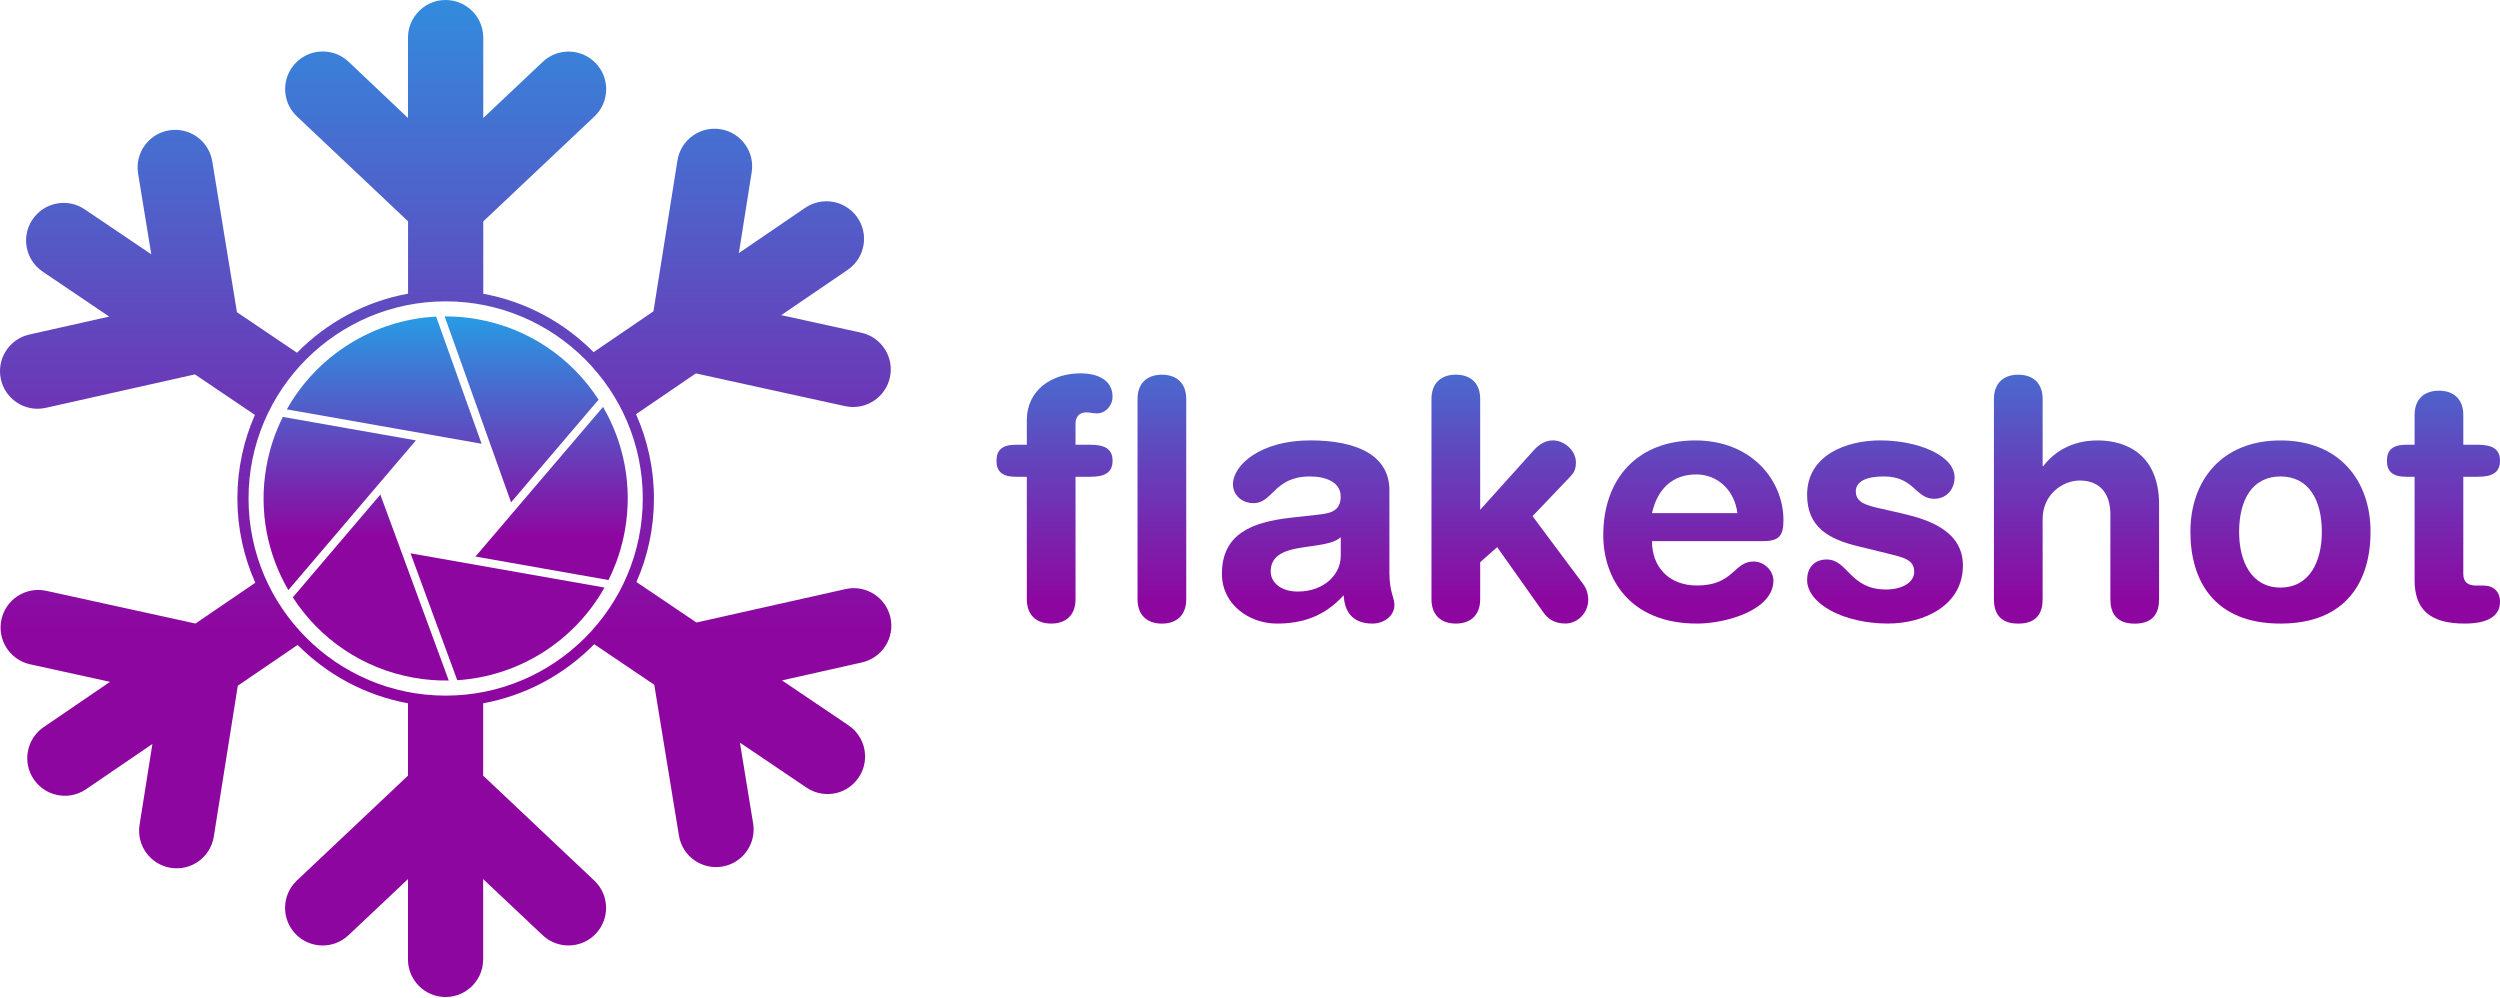
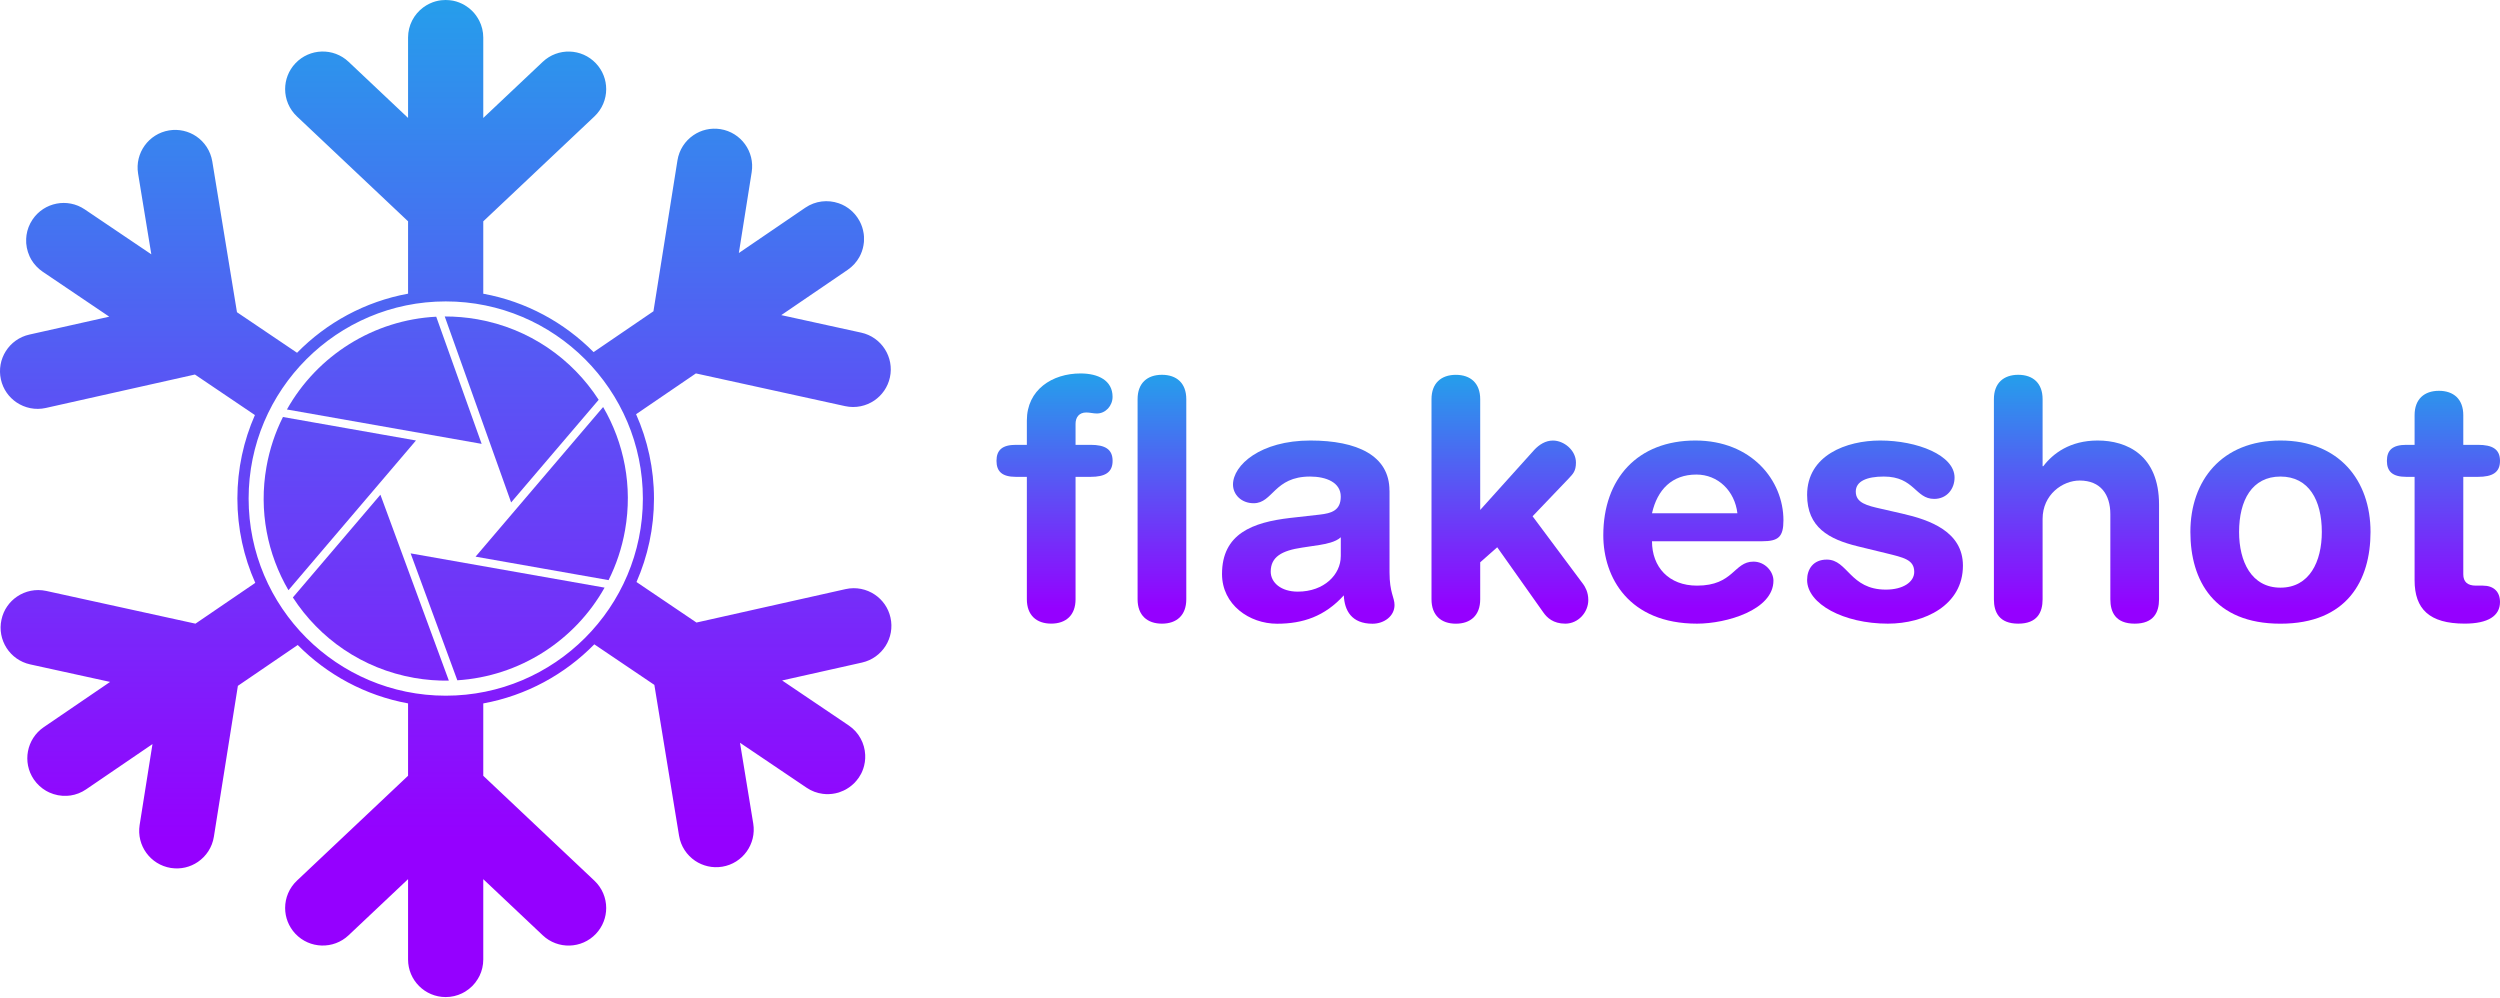
- <svg xmlns="http://www.w3.org/2000/svg" width="707.21" height="282.04" version="1.1" viewBox="0 0 707.21 282.04" xml:space="preserve">
+ <svg xmlns="http://www.w3.org/2000/svg" width="740.27" height="295.24" version="1.1" viewBox="0 0 740.27 295.24" xml:space="preserve">
  <style type="text/css">
	.st0{fill:url(#SVGID_1_);}
- 	.st1{fill:url(#SVGID_00000146459139814528133300000005772307298581726603_);}
- 	.st2{fill:url(#SVGID_00000077322379648032737000000015425357847657828016_);}
- 	.st3{fill:url(#SVGID_00000000181814979641445660000002742013566650414754_);}
- 	.st4{fill:url(#SVGID_00000121979973032075148510000011680507769051515045_);}
- 	.st5{fill:url(#SVGID_00000177480612831982752680000011677642178695288708_);}
- 	.st6{fill:url(#SVGID_00000005982093433054961190000011808399872792509830_);}
- 	.st7{fill:url(#SVGID_00000179606581490476273740000015285396814722531473_);}
- 	.st8{fill:url(#SVGID_00000156545832368085406780000011375999575895095213_);}
- 	.st9{fill:url(#SVGID_00000126298550515111219080000001437862759087450022_);}
- 	.st10{fill:url(#SVGID_00000162331048166341834470000006521801778105136828_);}
- 	.st11{fill:url(#SVGID_00000021102481914474009530000011674059208963220115_);}
- 	.st12{fill:url(#SVGID_00000125572014932956234750000011409132778736918719_);}
- 	.st13{fill:url(#SVGID_00000043438704015414015690000001659609332021545654_);}
- 	.st14{fill:url(#SVGID_00000074443981428314819340000016450459215939327632_);}
- 	.st15{fill:url(#SVGID_00000144307406564220744300000003226843522902480769_);}
+ 	.st1{fill:url(#SVGID_00000174587969220787346450000007784116948124234630_);}
+ 	.st2{fill:url(#SVGID_00000059306101236576278270000008780726096218313352_);}
+ 	.st3{fill:url(#SVGID_00000002345782926031184270000009029232511775405473_);}
+ 	.st4{fill:url(#SVGID_00000037683132122439636520000002803783118974807202_);}
+ 	.st5{fill:url(#SVGID_00000075868136370730371470000003846224628731254462_);}
+ 	.st6{fill:url(#SVGID_00000099638301165385335400000014622363466223353272_);}
+ 	.st7{fill:url(#SVGID_00000132086411752855026100000004039829673280741277_);}
+ 	.st8{fill:url(#SVGID_00000128464150078914731530000014800418913222808199_);}
+ 	.st9{fill:url(#SVGID_00000016758023788058054600000003799833057427459732_);}
+ 	.st10{fill:url(#SVGID_00000131355836164259148240000007445431631011805848_);}
+ 	.st11{fill:url(#SVGID_00000096033325954281267340000000116030311030941857_);}
+ 	.st12{fill:url(#SVGID_00000008114114524405272400000007898896160214514058_);}
+ 	.st13{fill:url(#SVGID_00000118387224217342486320000015066486896436225714_);}
+ 	.st14{fill:url(#SVGID_00000127032310990559990740000015785041585654854804_);}
+ 	.st15{fill:url(#SVGID_00000177477010167139734240000010728987177860960936_);}
</style>
-   <g transform="translate(-246.4 -358.99)">
-     <linearGradient id="SVGID_1_" x1="544.7" x2="544.7" y1="529.35" y2="425.18" gradientUnits="userSpaceOnUse">
-       <stop stop-color="#8E06A0" offset="0" />
+   <g transform="translate(-229.86 -352.37)">
+     <linearGradient id="SVGID_1_" x1="542.12" x2="542.12" y1="532.71" y2="459.85" gradientUnits="userSpaceOnUse">
+       <stop stop-color="#9500FF" offset="0" />
      <stop stop-color="#1FA7EA" offset="1" />
    </linearGradient>
-     <path class="st0" d="m553.66 475.65c1.04 0 1.98 0.28 3.02 0.28 2.45 0 4.44-2.17 4.44-4.72 0-4.62-4.06-6.61-9.06-6.61-8.02 0-15.19 4.62-15.19 13.31v6.89h-3.11c-3.87 0-5.47 1.51-5.47 4.53s1.6 4.53 5.47 4.53h3.11v34.64c0 4.53 2.74 6.89 6.89 6.89s6.89-2.36 6.89-6.89v-34.64h4.25c4.06 0 6.23-1.23 6.23-4.53s-2.17-4.53-6.23-4.53h-4.25v-5.95c-0.01-1.88 1.03-3.2 3.01-3.2z" fill="url(#SVGID_1_)" />
-     <linearGradient id="SVGID_00000104668627363105419290000010154498557855197631_" x1="575.08" x2="575.08" y1="529.35" y2="425.18" gradientUnits="userSpaceOnUse">
-       <stop stop-color="#8E06A0" offset="0" />
+     <path class="st0" d="m551.5 474.51c1.09 0 2.07 0.3 3.16 0.3 2.57 0 4.64-2.27 4.64-4.94 0-4.84-4.25-6.92-9.48-6.92-8.4 0-15.9 4.84-15.9 13.93v7.21h-3.26c-4.05 0-5.73 1.58-5.73 4.74s1.68 4.74 5.73 4.74h3.26v36.25c0 4.74 2.86 7.21 7.21 7.21s7.21-2.47 7.21-7.21v-36.25h4.45c4.25 0 6.52-1.28 6.52-4.74s-2.27-4.74-6.52-4.74h-4.45v-6.22c0-1.97 1.09-3.36 3.16-3.36z" fill="url(#SVGID_1_)" />
+     <linearGradient id="SVGID_00000033355409298150157500000012137553601213275017_" x1="573.92" x2="573.92" y1="532.71" y2="459.85" gradientUnits="userSpaceOnUse">
+       <stop stop-color="#9500FF" offset="0" />
      <stop stop-color="#1FA7EA" offset="1" />
    </linearGradient>
-     <path d="m575.08 464.99c-4.15 0-6.89 2.36-6.89 6.89v56.63c0 4.53 2.74 6.89 6.89 6.89s6.89-2.36 6.89-6.89v-56.63c0-4.53-2.73-6.89-6.89-6.89z" fill="url(#SVGID_00000104668627363105419290000010154498557855197631_)" />
-     <linearGradient id="SVGID_00000175296319162183618640000017269585334665426850_" x1="616.47" x2="616.47" y1="529.35" y2="425.18" gradientUnits="userSpaceOnUse">
-       <stop stop-color="#8E06A0" offset="0" />
+     <path d="m573.92 463.35c-4.35 0-7.21 2.47-7.21 7.21v59.27c0 4.74 2.86 7.21 7.21 7.21s7.21-2.47 7.21-7.21v-59.27c0-4.74-2.86-7.21-7.21-7.21z" fill="url(#SVGID_00000033355409298150157500000012137553601213275017_)" />
+     <linearGradient id="SVGID_00000059297368733727118630000002366910674529309099_" x1="617.24" x2="617.24" y1="532.71" y2="459.85" gradientUnits="userSpaceOnUse">
+       <stop stop-color="#9500FF" offset="0" />
      <stop stop-color="#1FA7EA" offset="1" />
    </linearGradient>
-     <path d="m639.45 497.73c0-9.91-9.15-14.16-22.37-14.16-14.16 0-21.9 6.98-21.9 12.46 0 2.83 2.36 5.29 5.85 5.29 5.47 0 5.76-7.55 15.95-7.55 4.62 0 8.68 1.7 8.68 5.66s-2.64 4.72-5.95 5.1l-8.4 0.94c-10.57 1.23-19.25 4.44-19.25 15.86 0 8.68 7.74 14.06 15.57 14.06 7.27 0 13.5-2.08 18.88-8.02 0.19 4.25 2.17 8.02 8.12 8.02 3.3 0 6.23-2.17 6.23-5.29 0-2.17-1.42-3.49-1.42-9.25v-23.12zm-13.78 18.6c0 5.1-4.62 10-12.17 10-4.72 0-7.64-2.55-7.64-5.66 0-4.15 3.11-5.95 8.87-6.79l5-0.75c1.6-0.28 4.44-0.75 5.95-2.17v5.37z" fill="url(#SVGID_00000175296319162183618640000017269585334665426850_)" />
-     <linearGradient id="SVGID_00000019654380214551676660000016796901978784720028_" x1="673.52" x2="673.52" y1="529.35" y2="425.18" gradientUnits="userSpaceOnUse">
-       <stop stop-color="#8E06A0" offset="0" />
+     <path d="m641.29 497.63c0-10.37-9.58-14.82-23.41-14.82-14.82 0-22.92 7.31-22.92 13.04 0 2.96 2.47 5.53 6.12 5.53 5.73 0 6.03-7.9 16.7-7.9 4.84 0 9.09 1.78 9.09 5.93s-2.77 4.94-6.22 5.34l-8.79 0.99c-11.06 1.29-20.15 4.64-20.15 16.6 0 9.09 8.1 14.72 16.3 14.72 7.61 0 14.13-2.17 19.76-8.4 0.2 4.45 2.27 8.4 8.5 8.4 3.46 0 6.52-2.27 6.52-5.53 0-2.27-1.48-3.65-1.48-9.68v-24.22zm-14.42 19.46c0 5.34-4.84 10.47-12.74 10.47-4.94 0-8-2.67-8-5.93 0-4.35 3.26-6.22 9.29-7.11l5.24-0.79c1.68-0.3 4.64-0.79 6.22-2.27v5.63z" fill="url(#SVGID_00000059297368733727118630000002366910674529309099_)" />
+     <linearGradient id="SVGID_00000130645064580814326300000001897212363596037807_" x1="676.95" x2="676.95" y1="532.71" y2="459.85" gradientUnits="userSpaceOnUse">
+       <stop stop-color="#9500FF" offset="0" />
      <stop stop-color="#1FA7EA" offset="1" />
    </linearGradient>
-     <path d="m679.93 505 10.19-10.67c1.23-1.32 2.08-2.08 2.08-4.53 0-3.49-3.4-6.23-6.51-6.23-2.08 0-3.87 1.13-5.28 2.64l-15.29 16.99v-31.33c0-4.53-2.74-6.89-6.89-6.89s-6.89 2.36-6.89 6.89v56.63c0 4.53 2.74 6.89 6.89 6.89s6.89-2.36 6.89-6.89v-10.48l4.81-4.25 13.02 18.4c1.04 1.51 2.83 3.21 6.23 3.21 3.68 0 6.51-3.21 6.51-6.7 0-2.27-0.94-3.78-1.42-4.44z" fill="url(#SVGID_00000019654380214551676660000016796901978784720028_)" />
-     <linearGradient id="SVGID_00000000201224153794007810000013579074715485245629_" x1="725.42" x2="725.42" y1="529.35" y2="425.18" gradientUnits="userSpaceOnUse">
-       <stop stop-color="#8E06A0" offset="0" />
+     <path d="m683.67 505.24 10.67-11.16c1.28-1.38 2.17-2.17 2.17-4.74 0-3.66-3.56-6.52-6.82-6.52-2.17 0-4.05 1.19-5.53 2.77l-16 17.78v-32.8c0-4.74-2.87-7.21-7.21-7.21-4.35 0-7.21 2.47-7.21 7.21v59.27c0 4.74 2.86 7.21 7.21 7.21s7.21-2.47 7.21-7.21v-10.97l5.04-4.45 13.63 19.26c1.09 1.58 2.96 3.36 6.52 3.36 3.85 0 6.82-3.36 6.82-7.01 0-2.37-0.99-3.95-1.48-4.64z" fill="url(#SVGID_00000130645064580814326300000001897212363596037807_)" />
+     <linearGradient id="SVGID_00000173868235186743411470000014457216453157340844_" x1="731.28" x2="731.28" y1="532.71" y2="459.85" gradientUnits="userSpaceOnUse">
+       <stop stop-color="#9500FF" offset="0" />
      <stop stop-color="#1FA7EA" offset="1" />
    </linearGradient>
-     <path d="m725.99 483.58c-16.33 0-26.05 10.76-26.05 26.8 0 11.99 7.27 25.01 26.52 25.01 8.3 0 21.61-3.87 21.61-12.18 0-2.55-2.36-5.38-5.66-5.38-5.57 0-5.57 6.79-15.95 6.79-8.02 0-12.74-5.29-12.74-12.55h31.15c4.62 0 6.04-1.23 6.04-5.95-0.01-11.31-9.07-22.54-24.92-22.54zm-12.27 20.57c1.51-6.7 5.66-10.95 12.55-10.95 6.13 0 10.85 4.62 11.61 10.95z" fill="url(#SVGID_00000000201224153794007810000013579074715485245629_)" />
-     <linearGradient id="SVGID_00000011010382465752661130000009160729649630856084_" x1="779.64" x2="779.64" y1="529.35" y2="425.18" gradientUnits="userSpaceOnUse">
-       <stop stop-color="#8E06A0" offset="0" />
+     <path d="m731.87 482.81c-17.09 0-27.26 11.26-27.26 28.05 0 12.55 7.61 26.18 27.76 26.18 8.69 0 22.62-4.05 22.62-12.74 0-2.67-2.47-5.63-5.93-5.63-5.83 0-5.83 7.11-16.69 7.11-8.4 0-13.34-5.53-13.34-13.14h32.6c4.84 0 6.32-1.28 6.32-6.22 0-11.85-9.49-23.61-26.08-23.61zm-12.84 21.54c1.58-7.01 5.93-11.46 13.14-11.46 6.42 0 11.36 4.84 12.15 11.46z" fill="url(#SVGID_00000173868235186743411470000014457216453157340844_)" />
+     <linearGradient id="SVGID_00000077309984930821250830000007040230552437020545_" x1="788.02" x2="788.02" y1="532.71" y2="459.85" gradientUnits="userSpaceOnUse">
+       <stop stop-color="#9500FF" offset="0" />
      <stop stop-color="#1FA7EA" offset="1" />
    </linearGradient>
-     <path d="m784.5 504.25-5.76-1.32c-4.25-0.94-7.36-1.7-7.36-4.91 0-2.93 3.11-4.25 7.93-4.25 8.68 0 8.87 6.32 14.25 6.32 3.59 0 5.76-2.83 5.76-6.04 0-6.32-10.57-10.48-21.05-10.48-9.53 0-20.67 4.15-20.67 15.38 0 9.25 6.23 12.55 14.25 14.53l8.12 1.98c4.91 1.23 7.93 1.79 7.93 5.29 0 2.83-3.11 5-8.02 5-10.19 0-10.76-8.49-16.71-8.49-3.87 0-5.57 2.74-5.57 5.76 0 6.79 10.38 12.36 22.84 12.36 10.38 0 21.24-5.19 21.24-16.42-0.01-9.62-9.35-12.92-17.18-14.71z" fill="url(#SVGID_00000011010382465752661130000009160729649630856084_)" />
-     <linearGradient id="SVGID_00000038407662118845032410000015675653966503787186_" x1="833.8" x2="833.8" y1="529.35" y2="425.18" gradientUnits="userSpaceOnUse">
-       <stop stop-color="#8E06A0" offset="0" />
+     <path d="m793.11 504.45-6.03-1.38c-4.45-0.99-7.71-1.78-7.71-5.14 0-3.06 3.26-4.45 8.3-4.45 9.09 0 9.29 6.62 14.92 6.62 3.75 0 6.03-2.96 6.03-6.32 0-6.62-11.06-10.97-22.03-10.97-9.98 0-21.63 4.35-21.63 16.1 0 9.68 6.52 13.14 14.92 15.21l8.5 2.07c5.14 1.28 8.3 1.88 8.3 5.53 0 2.96-3.26 5.24-8.4 5.24-10.67 0-11.26-8.89-17.49-8.89-4.05 0-5.83 2.87-5.83 6.03 0 7.11 10.87 12.94 23.91 12.94 10.87 0 22.23-5.43 22.23-17.19-0.01-10.07-9.79-13.53-17.99-15.4z" fill="url(#SVGID_00000077309984930821250830000007040230552437020545_)" />
+     <linearGradient id="SVGID_00000060714676967298509020000017803063261009192099_" x1="844.72" x2="844.72" y1="532.71" y2="459.85" gradientUnits="userSpaceOnUse">
+       <stop stop-color="#9500FF" offset="0" />
      <stop stop-color="#1FA7EA" offset="1" />
    </linearGradient>
-     <path d="m839.8 483.58c-7.83 0-12.65 3.68-15.38 7.27h-0.19v-18.97c0-4.53-2.74-6.89-6.89-6.89s-6.89 2.36-6.89 6.89v56.63c0 3.68 1.51 6.89 6.89 6.89s6.89-3.21 6.89-6.89v-22.74c0-6.89 5.66-10.85 10.48-10.85 5.95 0 8.68 3.96 8.68 9.53v24.07c0 3.68 1.51 6.89 6.89 6.89s6.89-3.21 6.89-6.89v-26.8c-0.01-13.99-9.07-18.14-17.37-18.14z" fill="url(#SVGID_00000038407662118845032410000015675653966503787186_)" />
-     <linearGradient id="SVGID_00000000219904830201359980000001636907613318014851_" x1="891.51" x2="891.51" y1="529.35" y2="425.18" gradientUnits="userSpaceOnUse">
-       <stop stop-color="#8E06A0" offset="0" />
+     <path d="m850.99 482.81c-8.2 0-13.24 3.85-16.1 7.61h-0.2v-19.86c0-4.74-2.86-7.21-7.21-7.21s-7.21 2.47-7.21 7.21v59.27c0 3.85 1.58 7.21 7.21 7.21s7.21-3.36 7.21-7.21v-23.81c0-7.21 5.93-11.36 10.97-11.36 6.22 0 9.09 4.15 9.09 9.98v25.19c0 3.85 1.58 7.21 7.21 7.21s7.21-3.36 7.21-7.21v-28.05c0-14.62-9.48-18.97-18.18-18.97z" fill="url(#SVGID_00000060714676967298509020000017803063261009192099_)" />
+     <linearGradient id="SVGID_00000058555904110752010460000006134160137745780645_" x1="905.12" x2="905.12" y1="532.71" y2="459.85" gradientUnits="userSpaceOnUse">
+       <stop stop-color="#9500FF" offset="0" />
      <stop stop-color="#1FA7EA" offset="1" />
    </linearGradient>
-     <path d="m891.51 483.58c-16.61 0-25.48 11.33-25.48 25.86 0 13.78 6.7 25.95 25.48 25.95s25.48-12.18 25.48-25.95c0.01-14.54-8.87-25.86-25.48-25.86zm0 41.62c-8.21 0-11.7-7.36-11.7-15.76 0-8.97 3.68-15.67 11.7-15.67s11.7 6.7 11.7 15.67c0.01 8.4-3.49 15.76-11.7 15.76z" fill="url(#SVGID_00000000219904830201359980000001636907613318014851_)" />
-     <linearGradient id="SVGID_00000044886928529700903080000007013521025624330388_" x1="937.61" x2="937.61" y1="529.35" y2="425.18" gradientUnits="userSpaceOnUse">
-       <stop stop-color="#8E06A0" offset="0" />
+     <path d="m905.12 482.81c-17.39 0-26.67 11.85-26.67 27.07 0 14.42 7.01 27.17 26.67 27.17s26.67-12.74 26.67-27.17c0.01-15.21-9.28-27.07-26.67-27.07zm0 43.57c-8.59 0-12.25-7.71-12.25-16.5 0-9.38 3.85-16.4 12.25-16.4s12.25 7.01 12.25 16.4c0 8.79-3.65 16.5-12.25 16.5z" fill="url(#SVGID_00000058555904110752010460000006134160137745780645_)" />
+     <linearGradient id="SVGID_00000102531348124580650160000017958720979487631499_" x1="953.38" x2="953.38" y1="532.71" y2="459.85" gradientUnits="userSpaceOnUse">
+       <stop stop-color="#9500FF" offset="0" />
      <stop stop-color="#1FA7EA" offset="1" />
    </linearGradient>
-     <path d="m948.8 524.63h-1.98c-2.45 0-3.59-1.13-3.59-3.21v-27.56h4.15c4.06 0 6.23-1.23 6.23-4.53s-2.17-4.53-6.23-4.53h-4.15v-8.4c0-4.53-2.74-6.89-6.89-6.89s-6.89 2.36-6.89 6.89v8.4h-2.36c-3.87 0-5.47 1.51-5.47 4.53s1.6 4.53 5.47 4.53h2.36v29.26c0 8.12 4.15 12.27 14.16 12.27 6.61 0 10-2.17 10-6.13 0-2.93-1.79-4.63-4.81-4.63z" fill="url(#SVGID_00000044886928529700903080000007013521025624330388_)" />
-     <linearGradient id="SVGID_00000051375364175194337800000017924622472545244811_" x1="342.5" x2="342.5" y1="511.22" y2="443.48" gradientUnits="userSpaceOnUse">
-       <stop stop-color="#8E06A0" offset="0" />
+     <path d="m965.08 525.78h-2.07c-2.57 0-3.75-1.18-3.75-3.36v-28.85h4.35c4.25 0 6.52-1.28 6.52-4.74s-2.27-4.74-6.52-4.74h-4.35v-8.79c0-4.74-2.87-7.21-7.21-7.21-4.35 0-7.21 2.47-7.21 7.21v8.79h-2.47c-4.05 0-5.73 1.58-5.73 4.74s1.68 4.74 5.73 4.74h2.47v30.62c0 8.5 4.35 12.84 14.82 12.84 6.92 0 10.47-2.27 10.47-6.42-0.01-3.05-1.89-4.83-5.05-4.83z" fill="url(#SVGID_00000102531348124580650160000017958720979487631499_)" />
+     <linearGradient id="SVGID_00000013884247222687474120000002353460338847208378_" x1="330.48" x2="330.48" y1="627.93" y2="307.82" gradientUnits="userSpaceOnUse">
+       <stop stop-color="#9500FF" offset="0" />
      <stop stop-color="#1FA7EA" offset="1" />
    </linearGradient>
-     <path d="m326.41 476.93c-2.18 4.35-3.77 9.08-4.66 14.12-2.2 12.49 0.29 24.71 6.22 34.87l36.08-42.35z" fill="url(#SVGID_00000051375364175194337800000017924622472545244811_)" />
-     <linearGradient id="SVGID_00000139982760027058551930000016634015567086562206_" x1="355.08" x2="355.08" y1="511.22" y2="443.48" gradientUnits="userSpaceOnUse">
-       <stop stop-color="#8E06A0" offset="0" />
+     <path d="m313.64 475.85c-2.28 4.55-3.95 9.51-4.88 14.78-2.31 13.07 0.31 25.87 6.51 36.5l37.76-44.33z" fill="url(#SVGID_00000013884247222687474120000002353460338847208378_)" />
+     <linearGradient id="SVGID_00000007402901050152765330000015666843536581858492_" x1="343.65" x2="343.65" y1="627.93" y2="307.82" gradientUnits="userSpaceOnUse">
+       <stop stop-color="#9500FF" offset="0" />
      <stop stop-color="#1FA7EA" offset="1" />
    </linearGradient>
-     <path d="m369.78 448.55c-17.72 0.91-33.68 10.98-42.24 26.25l55.09 9.72z" fill="url(#SVGID_00000139982760027058551930000016634015567086562206_)" />
-     <linearGradient id="SVGID_00000066479163415606585700000015194740097749076143_" x1="402.44" x2="402.44" y1="511.22" y2="443.48" gradientUnits="userSpaceOnUse">
-       <stop stop-color="#8E06A0" offset="0" />
+     <path d="m359.03 446.15c-18.55 0.95-35.25 11.49-44.21 27.47l57.66 10.18z" fill="url(#SVGID_00000007402901050152765330000015666843536581858492_)" />
+     <linearGradient id="SVGID_00000040540673024727308960000018019661453378633871_" x1="393.22" x2="393.22" y1="627.93" y2="307.82" gradientUnits="userSpaceOnUse">
+       <stop stop-color="#9500FF" offset="0" />
      <stop stop-color="#1FA7EA" offset="1" />
    </linearGradient>
-     <path d="m418.53 523.07c2.18-4.35 3.77-9.08 4.66-14.12 2.2-12.48-0.29-24.7-6.2-34.85l-36.09 42.33z" fill="url(#SVGID_00000066479163415606585700000015194740097749076143_)" />
-     <linearGradient id="SVGID_00000010285857595266897760000002093477562438401718_" x1="393.96" x2="393.96" y1="511.22" y2="443.48" gradientUnits="userSpaceOnUse">
-       <stop stop-color="#8E06A0" offset="0" />
+     <path d="m410.06 524.15c2.28-4.55 3.95-9.51 4.88-14.78 2.31-13.06-0.3-25.85-6.49-36.48l-37.77 44.31z" fill="url(#SVGID_00000040540673024727308960000018019661453378633871_)" />
+     <linearGradient id="SVGID_00000170959385185934940010000008919848302240929938_" x1="384.34" x2="384.34" y1="627.93" y2="307.82" gradientUnits="userSpaceOnUse">
+       <stop stop-color="#9500FF" offset="0" />
      <stop stop-color="#1FA7EA" offset="1" />
    </linearGradient>
-     <path d="m415.73 472.05c-7.5-11.61-19.62-20.18-34.31-22.77-3.1-0.55-6.19-0.8-9.24-0.79l18.79 52.6z" fill="url(#SVGID_00000010285857595266897760000002093477562438401718_)" />
-     <linearGradient id="SVGID_00000044143852709912942190000016021899044077825981_" x1="351.29" x2="351.29" y1="511.22" y2="443.48" gradientUnits="userSpaceOnUse">
-       <stop stop-color="#8E06A0" offset="0" />
+     <path d="m407.13 470.75c-7.85-12.15-20.54-21.12-35.91-23.84-3.25-0.57-6.48-0.84-9.67-0.83l19.66 55.06z" fill="url(#SVGID_00000170959385185934940010000008919848302240929938_)" />
+     <linearGradient id="SVGID_00000019639877963283445480000013937287299414876846_" x1="339.67" x2="339.67" y1="627.93" y2="307.82" gradientUnits="userSpaceOnUse">
+       <stop stop-color="#9500FF" offset="0" />
      <stop stop-color="#1FA7EA" offset="1" />
    </linearGradient>
-     <path d="m363.52 550.72c3.31 0.58 6.59 0.83 9.83 0.78l-19.36-52.6-24.76 29.07c7.5 11.6 19.61 20.16 34.29 22.75z" fill="url(#SVGID_00000044143852709912942190000016021899044077825981_)" />
-     <linearGradient id="SVGID_00000011736831298362459870000006743887001779512730_" x1="389.97" x2="389.97" y1="511.22" y2="443.48" gradientUnits="userSpaceOnUse">
-       <stop stop-color="#8E06A0" offset="0" />
+     <path d="m352.48 553.09c3.46 0.61 6.9 0.87 10.29 0.82l-20.27-55.05-25.92 30.42c7.86 12.14 20.54 21.1 35.9 23.81z" fill="url(#SVGID_00000019639877963283445480000013937287299414876846_)" />
+     <linearGradient id="SVGID_00000131363610533177961470000003466566554253082026_" x1="380.17" x2="380.17" y1="627.93" y2="307.82" gradientUnits="userSpaceOnUse">
+       <stop stop-color="#9500FF" offset="0" />
      <stop stop-color="#1FA7EA" offset="1" />
    </linearGradient>
-     <path d="m375.75 551.41c17.49-1.1 33.18-11.11 41.65-26.21l-54.87-9.68z" fill="url(#SVGID_00000011736831298362459870000006743887001779512730_)" />
-     <linearGradient id="SVGID_00000177481966466020182130000002619223780004580790_" x1="372.47" x2="372.47" y1="537.43" y2="322.74" gradientUnits="userSpaceOnUse">
-       <stop stop-color="#8E06A0" offset="0" />
+     <path d="m365.28 553.81c18.3-1.15 34.73-11.63 43.6-27.44l-57.43-10.14z" fill="url(#SVGID_00000131363610533177961470000003466566554253082026_)" />
+     <linearGradient id="SVGID_00000128470563793433778740000013585850769886779290_" x1="361.85" x2="361.85" y1="600.62" y2="337.89" gradientUnits="userSpaceOnUse">
+       <stop stop-color="#9500FF" offset="0" />
      <stop stop-color="#1FA7EA" offset="1" />
    </linearGradient>
-     <path d="m498.29 533.67c-0.62-2.75-2.25-5.01-4.42-6.48-2.35-1.58-5.31-2.23-8.28-1.56l-42.18 9.46-16.97-11.46c3.18-7.23 4.95-15.21 4.95-23.61 0-8.49-1.82-16.56-5.07-23.86l16.92-11.54 42.22 9.26c2.98 0.65 5.94-0.02 8.28-1.6 2.16-1.48 3.79-3.76 4.4-6.51 1.26-5.74-2.38-11.41-8.12-12.67l-22.62-4.96 18.79-12.81c1.42-0.96 2.52-2.21 3.3-3.61 0.14-0.25 0.27-0.5 0.38-0.76 0.49-1.09 0.79-2.26 0.91-3.44 0.01-0.11 0.02-0.22 0.02-0.32 0.02-0.42 0.02-0.85 0-1.28-0.01-0.21-0.03-0.42-0.05-0.63v-0.01c-0.02-0.11-0.03-0.22-0.05-0.32-0.05-0.3-0.1-0.59-0.17-0.88-0.13-0.55-0.31-1.1-0.53-1.63-0.05-0.12-0.1-0.22-0.15-0.34-0.05-0.1-0.09-0.2-0.15-0.3-0.05-0.11-0.11-0.22-0.16-0.32-0.18-0.32-0.36-0.62-0.57-0.93-0.21-0.3-0.42-0.59-0.65-0.86l-0.24-0.27c-0.08-0.09-0.16-0.18-0.25-0.26-0.08-0.09-0.16-0.17-0.24-0.25-0.38-0.37-0.79-0.7-1.22-1.01-0.28-0.2-0.58-0.39-0.87-0.56-0.3-0.17-0.6-0.32-0.91-0.47-0.32-0.14-0.63-0.26-0.95-0.38-3.06-1.05-6.57-0.69-9.45 1.27l-18.78 12.81 3.63-22.87c0.92-5.81-3.03-11.25-8.83-12.17-2.8-0.44-5.51 0.24-7.66 1.72-2.33 1.59-4.03 4.1-4.51 7.11l-6.79 42.69-16.93 11.55c-8.31-8.4-19.12-14.3-31.21-16.52v-20.47l31.43-29.67c2.22-2.09 3.34-4.9 3.34-7.73 0-2.63-0.96-5.24-2.9-7.3-4.03-4.27-10.76-4.47-15.04-0.44l-16.83 15.89v-22.73c0-1.72-0.41-3.34-1.13-4.77-0.13-0.26-0.26-0.51-0.42-0.75-0.62-1.03-1.41-1.94-2.33-2.69-0.08-0.07-0.16-0.14-0.25-0.2-0.34-0.26-0.69-0.5-1.06-0.72-0.18-0.11-0.36-0.21-0.55-0.32h-0.01c-0.09-0.05-0.18-0.09-0.28-0.14-0.27-0.13-0.54-0.25-0.82-0.35-0.53-0.21-1.09-0.37-1.65-0.49-0.12-0.02-0.24-0.05-0.36-0.06-0.12-0.02-0.22-0.04-0.34-0.05-0.12-0.02-0.24-0.04-0.36-0.05-0.35-0.04-0.72-0.06-1.09-0.06-0.36 0-0.73 0.02-1.09 0.06-0.12 0.01-0.24 0.02-0.36 0.04s-0.23 0.03-0.35 0.05-0.24 0.04-0.35 0.06c-0.52 0.11-1.02 0.25-1.52 0.43-0.32 0.12-0.64 0.25-0.95 0.41-0.31 0.15-0.61 0.31-0.9 0.49s-0.58 0.37-0.85 0.58c-2.59 1.93-4.28 5.04-4.28 8.52v22.73l-16.81-15.91c-4.27-4.03-11.01-3.83-15.04 0.44-1.94 2.06-2.9 4.67-2.9 7.3 0 2.83 1.12 5.64 3.34 7.73l31.43 29.67v20.47c-12.18 2.23-23.07 8.22-31.41 16.72l-16.99-11.48-6.98-42.66c-0.49-3-2.19-5.51-4.54-7.1-2.17-1.46-4.88-2.13-7.67-1.68-5.8 0.95-9.72 6.42-8.78 12.22l3.74 22.85-18.84-12.72c-4.86-3.29-11.47-2.01-14.76 2.86-0.92 1.37-1.49 2.87-1.71 4.4-0.05 0.35-0.08 0.69-0.1 1.02-0.05 0.86 0.02 1.72 0.18 2.55 0.17 0.83 0.42 1.65 0.79 2.43 0.14 0.3 0.3 0.61 0.47 0.91 0.79 1.33 1.87 2.52 3.24 3.45l18.83 12.72-22.59 5.07c-5.74 1.28-9.34 6.97-8.05 12.7 0.62 2.75 2.25 5.02 4.42 6.48 2.35 1.58 5.31 2.23 8.28 1.56l42.18-9.46 16.97 11.46c-3.18 7.24-4.96 15.22-4.96 23.62 0 8.49 1.82 16.56 5.07 23.86l-16.92 11.54-42.22-9.26c-2.98-0.65-5.94 0.02-8.28 1.61-2.16 1.47-3.79 3.75-4.39 6.51-1.26 5.74 2.37 11.41 8.11 12.67l22.61 4.96-18.78 12.81c-4.84 3.31-6.1 9.92-2.79 14.78 0.93 1.37 2.13 2.44 3.46 3.22 0.3 0.17 0.61 0.33 0.91 0.47 0.79 0.35 1.61 0.62 2.43 0.77 0.84 0.15 1.69 0.22 2.55 0.17 0.35-0.02 0.69-0.05 1.02-0.1 1.53-0.23 3.03-0.8 4.4-1.73l18.78-12.81-3.63 22.87c-0.92 5.81 3.03 11.25 8.83 12.17 2.8 0.44 5.51-0.24 7.66-1.72 2.33-1.59 4.03-4.1 4.51-7.11l6.79-42.69 16.93-11.55c8.31 8.4 19.12 14.3 31.21 16.52v20.47l-31.43 29.67c-2.22 2.09-3.34 4.9-3.34 7.74 0 2.62 0.96 5.24 2.9 7.3 4.03 4.27 10.76 4.47 15.04 0.43l16.83-15.88v22.73c0 5.87 4.77 10.63 10.64 10.63 1.66 0 3.21-0.38 4.61-1.05 0.31-0.15 0.61-0.32 0.9-0.49 0.73-0.45 1.41-0.98 2.01-1.58s1.13-1.27 1.57-2.01c0.18-0.28 0.34-0.59 0.49-0.9 0.67-1.39 1.05-2.96 1.05-4.6v-22.73l16.83 15.88c4.27 4.03 11.01 3.83 15.04-0.43 1.94-2.06 2.9-4.68 2.9-7.3 0-2.83-1.12-5.64-3.34-7.74l-31.43-29.67v-20.47c12.19-2.23 23.07-8.22 31.41-16.72l16.99 11.48 6.98 42.66c0.49 3.01 2.19 5.51 4.54 7.1 2.17 1.46 4.88 2.13 7.67 1.68 5.8-0.95 9.72-6.42 8.78-12.22l-3.74-22.85 18.84 12.72c1.42 0.96 2.99 1.53 4.57 1.73 0.28 0.04 0.57 0.07 0.85 0.08 1.19 0.06 2.39-0.08 3.53-0.42 0.1-0.03 0.21-0.06 0.3-0.09 0.41-0.14 0.8-0.29 1.19-0.48 0.19-0.08 0.38-0.18 0.57-0.28 0.09-0.05 0.19-0.11 0.28-0.16h0.01c0.26-0.15 0.51-0.31 0.75-0.48 0.47-0.33 0.91-0.69 1.32-1.1l0.25-0.25c0.08-0.08 0.15-0.17 0.22-0.25 0.08-0.08 0.17-0.18 0.25-0.28 0.23-0.28 0.45-0.56 0.65-0.86 0.2-0.31 0.39-0.62 0.56-0.94 0.05-0.1 0.11-0.21 0.17-0.32 0.05-0.11 0.1-0.22 0.15-0.32 0.05-0.11 0.1-0.22 0.15-0.32 0.2-0.49 0.36-0.99 0.49-1.49 0.08-0.34 0.15-0.68 0.2-1.02s0.08-0.69 0.1-1.02c0.02-0.35 0.02-0.69 0-1.02-0.15-3.24-1.78-6.36-4.67-8.32l-18.83-12.72 22.59-5.07c5.77-1.3 9.38-6.99 8.09-12.72zm-125.82 22.1c-30.75 0-55.76-25.02-55.76-55.76 0-30.75 25.02-55.77 55.76-55.77s55.76 25.02 55.76 55.77c0.01 30.74-25.01 55.76-55.76 55.76z" fill="url(#SVGID_00000177481966466020182130000002619223780004580790_)" />
+     <path d="m493.54 535.24c-0.64-2.88-2.35-5.25-4.63-6.79-2.46-1.65-5.55-2.34-8.67-1.64l-44.15 9.9-17.76-12c3.32-7.57 5.18-15.93 5.18-24.71 0-8.89-1.9-17.33-5.3-24.98l17.71-12.08 44.19 9.69c3.12 0.68 6.22-0.02 8.66-1.68 2.26-1.55 3.97-3.93 4.6-6.82 1.31-6-2.49-11.94-8.49-13.26l-23.68-5.19 19.66-13.41c1.48-1.01 2.64-2.31 3.46-3.78 0.15-0.27 0.28-0.52 0.4-0.8 0.52-1.14 0.83-2.36 0.95-3.6 0.01-0.11 0.02-0.23 0.02-0.34 0.02-0.44 0.02-0.89 0-1.34-0.01-0.22-0.03-0.44-0.06-0.66v-0.01c-0.02-0.11-0.03-0.23-0.05-0.33-0.05-0.31-0.1-0.61-0.18-0.92-0.14-0.58-0.32-1.15-0.56-1.71-0.06-0.12-0.1-0.23-0.16-0.35-0.05-0.1-0.1-0.21-0.15-0.31-0.06-0.11-0.11-0.23-0.17-0.34-0.19-0.34-0.38-0.65-0.6-0.98-0.22-0.31-0.44-0.62-0.68-0.9-0.09-0.1-0.17-0.19-0.25-0.28-0.08-0.1-0.17-0.19-0.26-0.27-0.08-0.1-0.17-0.18-0.25-0.27-0.4-0.39-0.83-0.73-1.27-1.06-0.3-0.21-0.6-0.41-0.91-0.59s-0.63-0.34-0.95-0.49c-0.33-0.15-0.66-0.27-1-0.39-3.21-1.1-6.87-0.73-9.89 1.33l-19.66 13.41 3.8-23.94c0.97-6.08-3.18-11.77-9.24-12.74-2.93-0.46-5.76 0.25-8.02 1.8-2.44 1.67-4.22 4.3-4.72 7.45l-7.11 44.68-17.72 12.09c-8.7-8.79-20.02-14.97-32.67-17.29v-21.43l32.9-31.05c2.32-2.19 3.5-5.13 3.5-8.09 0-2.75-1.01-5.49-3.04-7.64-4.22-4.47-11.27-4.68-15.74-0.46l-17.62 16.63v-23.79c0-1.81-0.43-3.5-1.18-4.99-0.14-0.27-0.27-0.53-0.44-0.78-0.64-1.08-1.47-2.03-2.43-2.82-0.09-0.07-0.17-0.15-0.26-0.21-0.35-0.27-0.73-0.52-1.11-0.76-0.19-0.11-0.38-0.22-0.58-0.33h-0.01c-0.1-0.05-0.19-0.1-0.3-0.15-0.28-0.14-0.56-0.26-0.85-0.37-0.56-0.22-1.14-0.39-1.72-0.51-0.13-0.02-0.25-0.05-0.38-0.06-0.12-0.02-0.23-0.04-0.35-0.05-0.13-0.02-0.25-0.04-0.38-0.05-0.37-0.04-0.75-0.06-1.14-0.06-0.38 0-0.77 0.02-1.14 0.06-0.12 0.01-0.25 0.02-0.38 0.04-0.12 0.02-0.24 0.03-0.36 0.06-0.12 0.02-0.25 0.04-0.36 0.06-0.55 0.11-1.07 0.27-1.59 0.45-0.34 0.13-0.67 0.27-1 0.43-0.32 0.15-0.64 0.32-0.94 0.51-0.31 0.19-0.6 0.39-0.89 0.6-2.72 2.02-4.48 5.27-4.48 8.92v23.79l-17.62-16.63c-4.47-4.22-11.52-4.01-15.74 0.46-2.03 2.15-3.04 4.89-3.04 7.64 0 2.96 1.18 5.9 3.5 8.09l32.9 31.05v21.43c-12.75 2.34-24.15 8.6-32.87 17.5l-17.79-12.01-7.31-44.65c-0.52-3.14-2.3-5.77-4.75-7.43-2.27-1.53-5.11-2.23-8.03-1.76-6.07 1-10.18 6.72-9.19 12.79l3.92 23.91-19.72-13.31c-5.09-3.44-12.01-2.1-15.45 3-0.97 1.43-1.56 3.01-1.79 4.61-0.06 0.36-0.09 0.73-0.1 1.07-0.05 0.9 0.02 1.8 0.19 2.67 0.18 0.87 0.44 1.72 0.82 2.55 0.15 0.31 0.31 0.64 0.49 0.95 0.82 1.39 1.96 2.64 3.39 3.61l19.71 13.31-23.65 5.3c-6 1.34-9.78 7.29-8.43 13.3 0.64 2.88 2.35 5.25 4.63 6.79 2.46 1.65 5.55 2.34 8.67 1.64l44.15-9.9 17.76 12c-3.33 7.57-5.19 15.93-5.19 24.72 0 8.89 1.9 17.33 5.3 24.97l-17.71 12.08-44.19-9.69c-3.12-0.68-6.22 0.02-8.66 1.68-2.26 1.54-3.97 3.92-4.59 6.81-1.32 6 2.48 11.94 8.49 13.26l23.67 5.19-19.66 13.41c-5.07 3.47-6.38 10.39-2.92 15.47 0.98 1.43 2.22 2.55 3.63 3.37 0.31 0.18 0.64 0.35 0.95 0.49 0.82 0.37 1.68 0.64 2.55 0.81 0.88 0.16 1.77 0.23 2.67 0.18 0.36-0.02 0.72-0.06 1.07-0.1 1.6-0.24 3.18-0.84 4.6-1.81l19.66-13.41-3.8 23.94c-0.97 6.08 3.18 11.77 9.24 12.74 2.93 0.46 5.76-0.25 8.02-1.8 2.44-1.67 4.22-4.3 4.72-7.45l7.11-44.68 17.72-12.09c8.7 8.79 20.02 14.97 32.67 17.29v21.43l-32.9 31.05c-2.32 2.19-3.5 5.13-3.5 8.1 0 2.74 1.01 5.48 3.04 7.64 4.22 4.46 11.27 4.67 15.74 0.45l17.62-16.63v23.79c0 6.14 4.99 11.13 11.14 11.13 1.73 0 3.36-0.39 4.83-1.1 0.32-0.15 0.64-0.33 0.94-0.51 0.77-0.47 1.47-1.02 2.1-1.65s1.18-1.33 1.64-2.1c0.19-0.3 0.35-0.61 0.52-0.94 0.7-1.45 1.1-3.09 1.1-4.82v-23.79l17.62 16.63c4.47 4.22 11.52 4.01 15.74-0.45 2.03-2.16 3.04-4.9 3.04-7.64 0-2.97-1.18-5.91-3.5-8.1l-32.9-31.05v-21.43c12.76-2.34 24.15-8.6 32.88-17.5l17.78 12.01 7.31 44.65c0.52 3.15 2.3 5.77 4.75 7.43 2.27 1.53 5.11 2.23 8.03 1.76 6.07-0.99 10.18-6.72 9.19-12.79l-3.92-23.91 19.72 13.31c1.48 1.01 3.13 1.6 4.79 1.81 0.3 0.04 0.6 0.07 0.89 0.08 1.25 0.06 2.51-0.09 3.7-0.44 0.1-0.03 0.22-0.06 0.31-0.1 0.43-0.15 0.84-0.31 1.25-0.5 0.2-0.09 0.39-0.19 0.6-0.3 0.1-0.06 0.2-0.11 0.29-0.17h0.01c0.27-0.16 0.53-0.32 0.78-0.5 0.49-0.35 0.95-0.73 1.39-1.15l0.27-0.27c0.08-0.09 0.16-0.18 0.23-0.27 0.09-0.09 0.18-0.19 0.26-0.29 0.24-0.29 0.47-0.59 0.69-0.9 0.21-0.32 0.41-0.65 0.59-0.98 0.06-0.1 0.11-0.22 0.18-0.33 0.05-0.11 0.1-0.23 0.15-0.34s0.1-0.23 0.15-0.34c0.21-0.51 0.38-1.03 0.51-1.56 0.09-0.35 0.16-0.71 0.21-1.06s0.09-0.72 0.1-1.07c0.02-0.36 0.02-0.72 0-1.07-0.16-3.39-1.86-6.66-4.89-8.7l-19.71-13.31 23.65-5.3c6.02-1.36 9.79-7.32 8.44-13.32zm-131.69 23.13c-32.18 0-58.37-26.18-58.37-58.37s26.18-58.38 58.37-58.38 58.37 26.19 58.37 58.38-26.19 58.37-58.37 58.37z" fill="url(#SVGID_00000128470563793433778740000013585850769886779290_)" />
  </g>
</svg>
